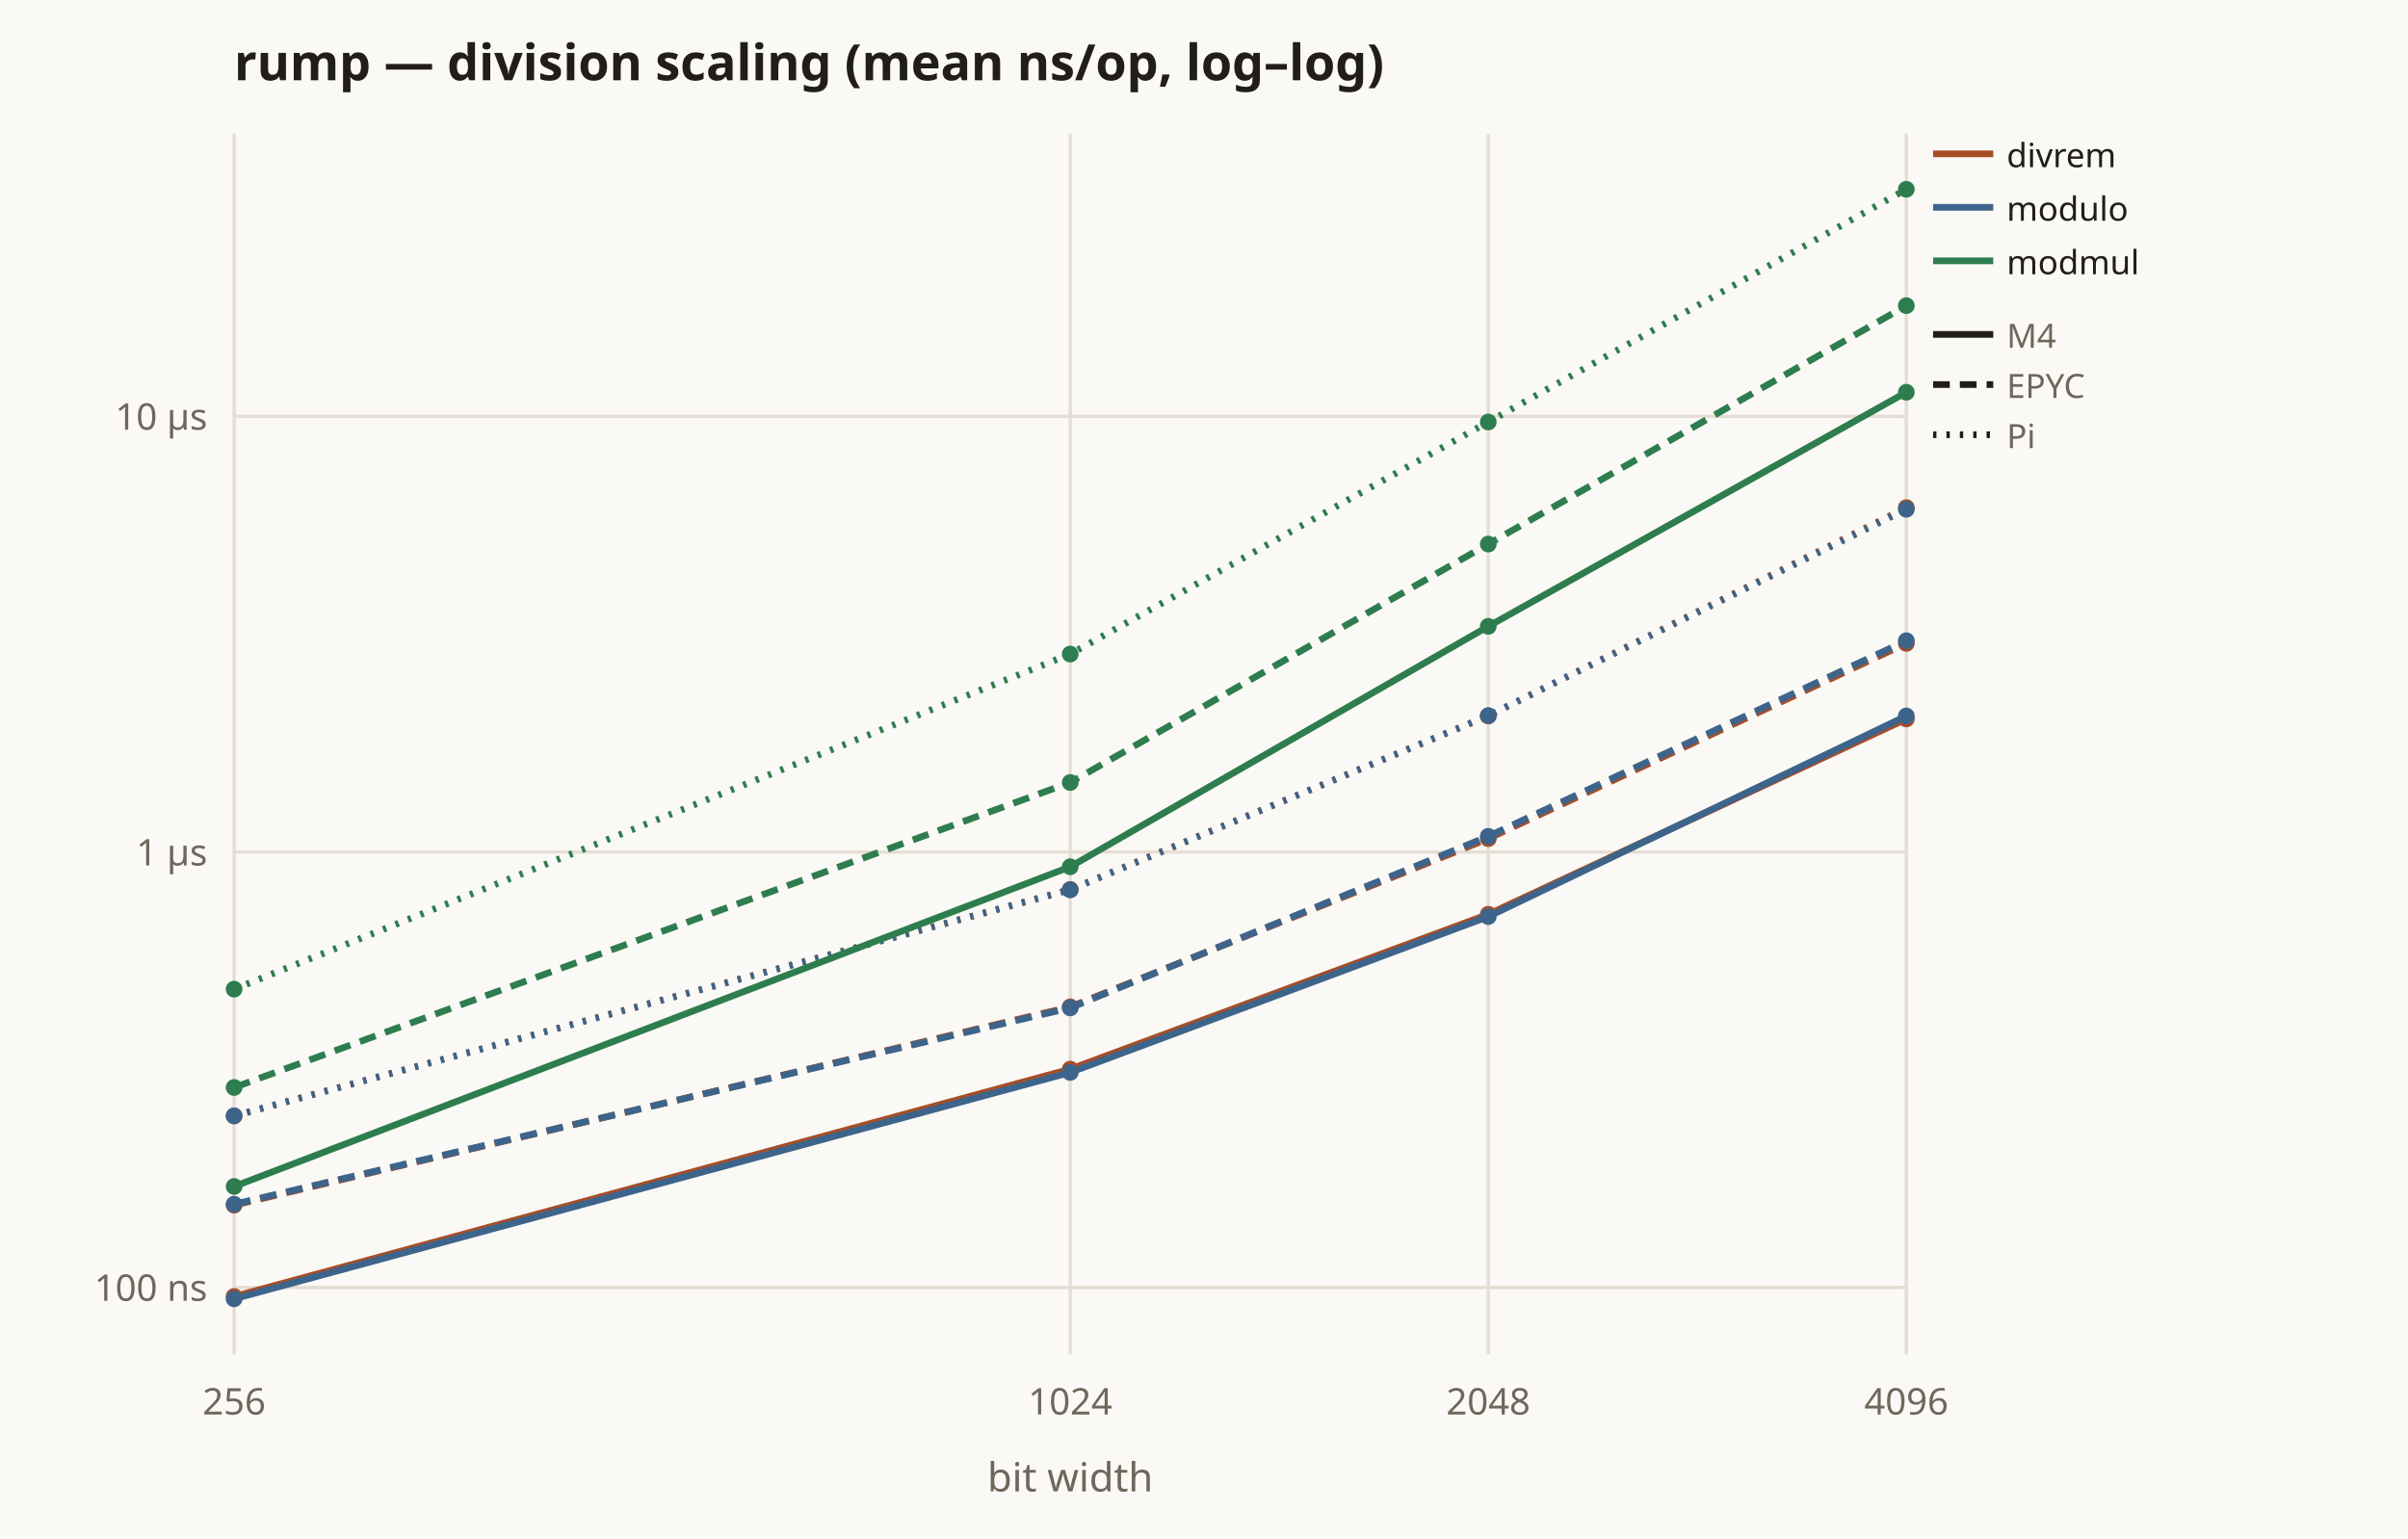
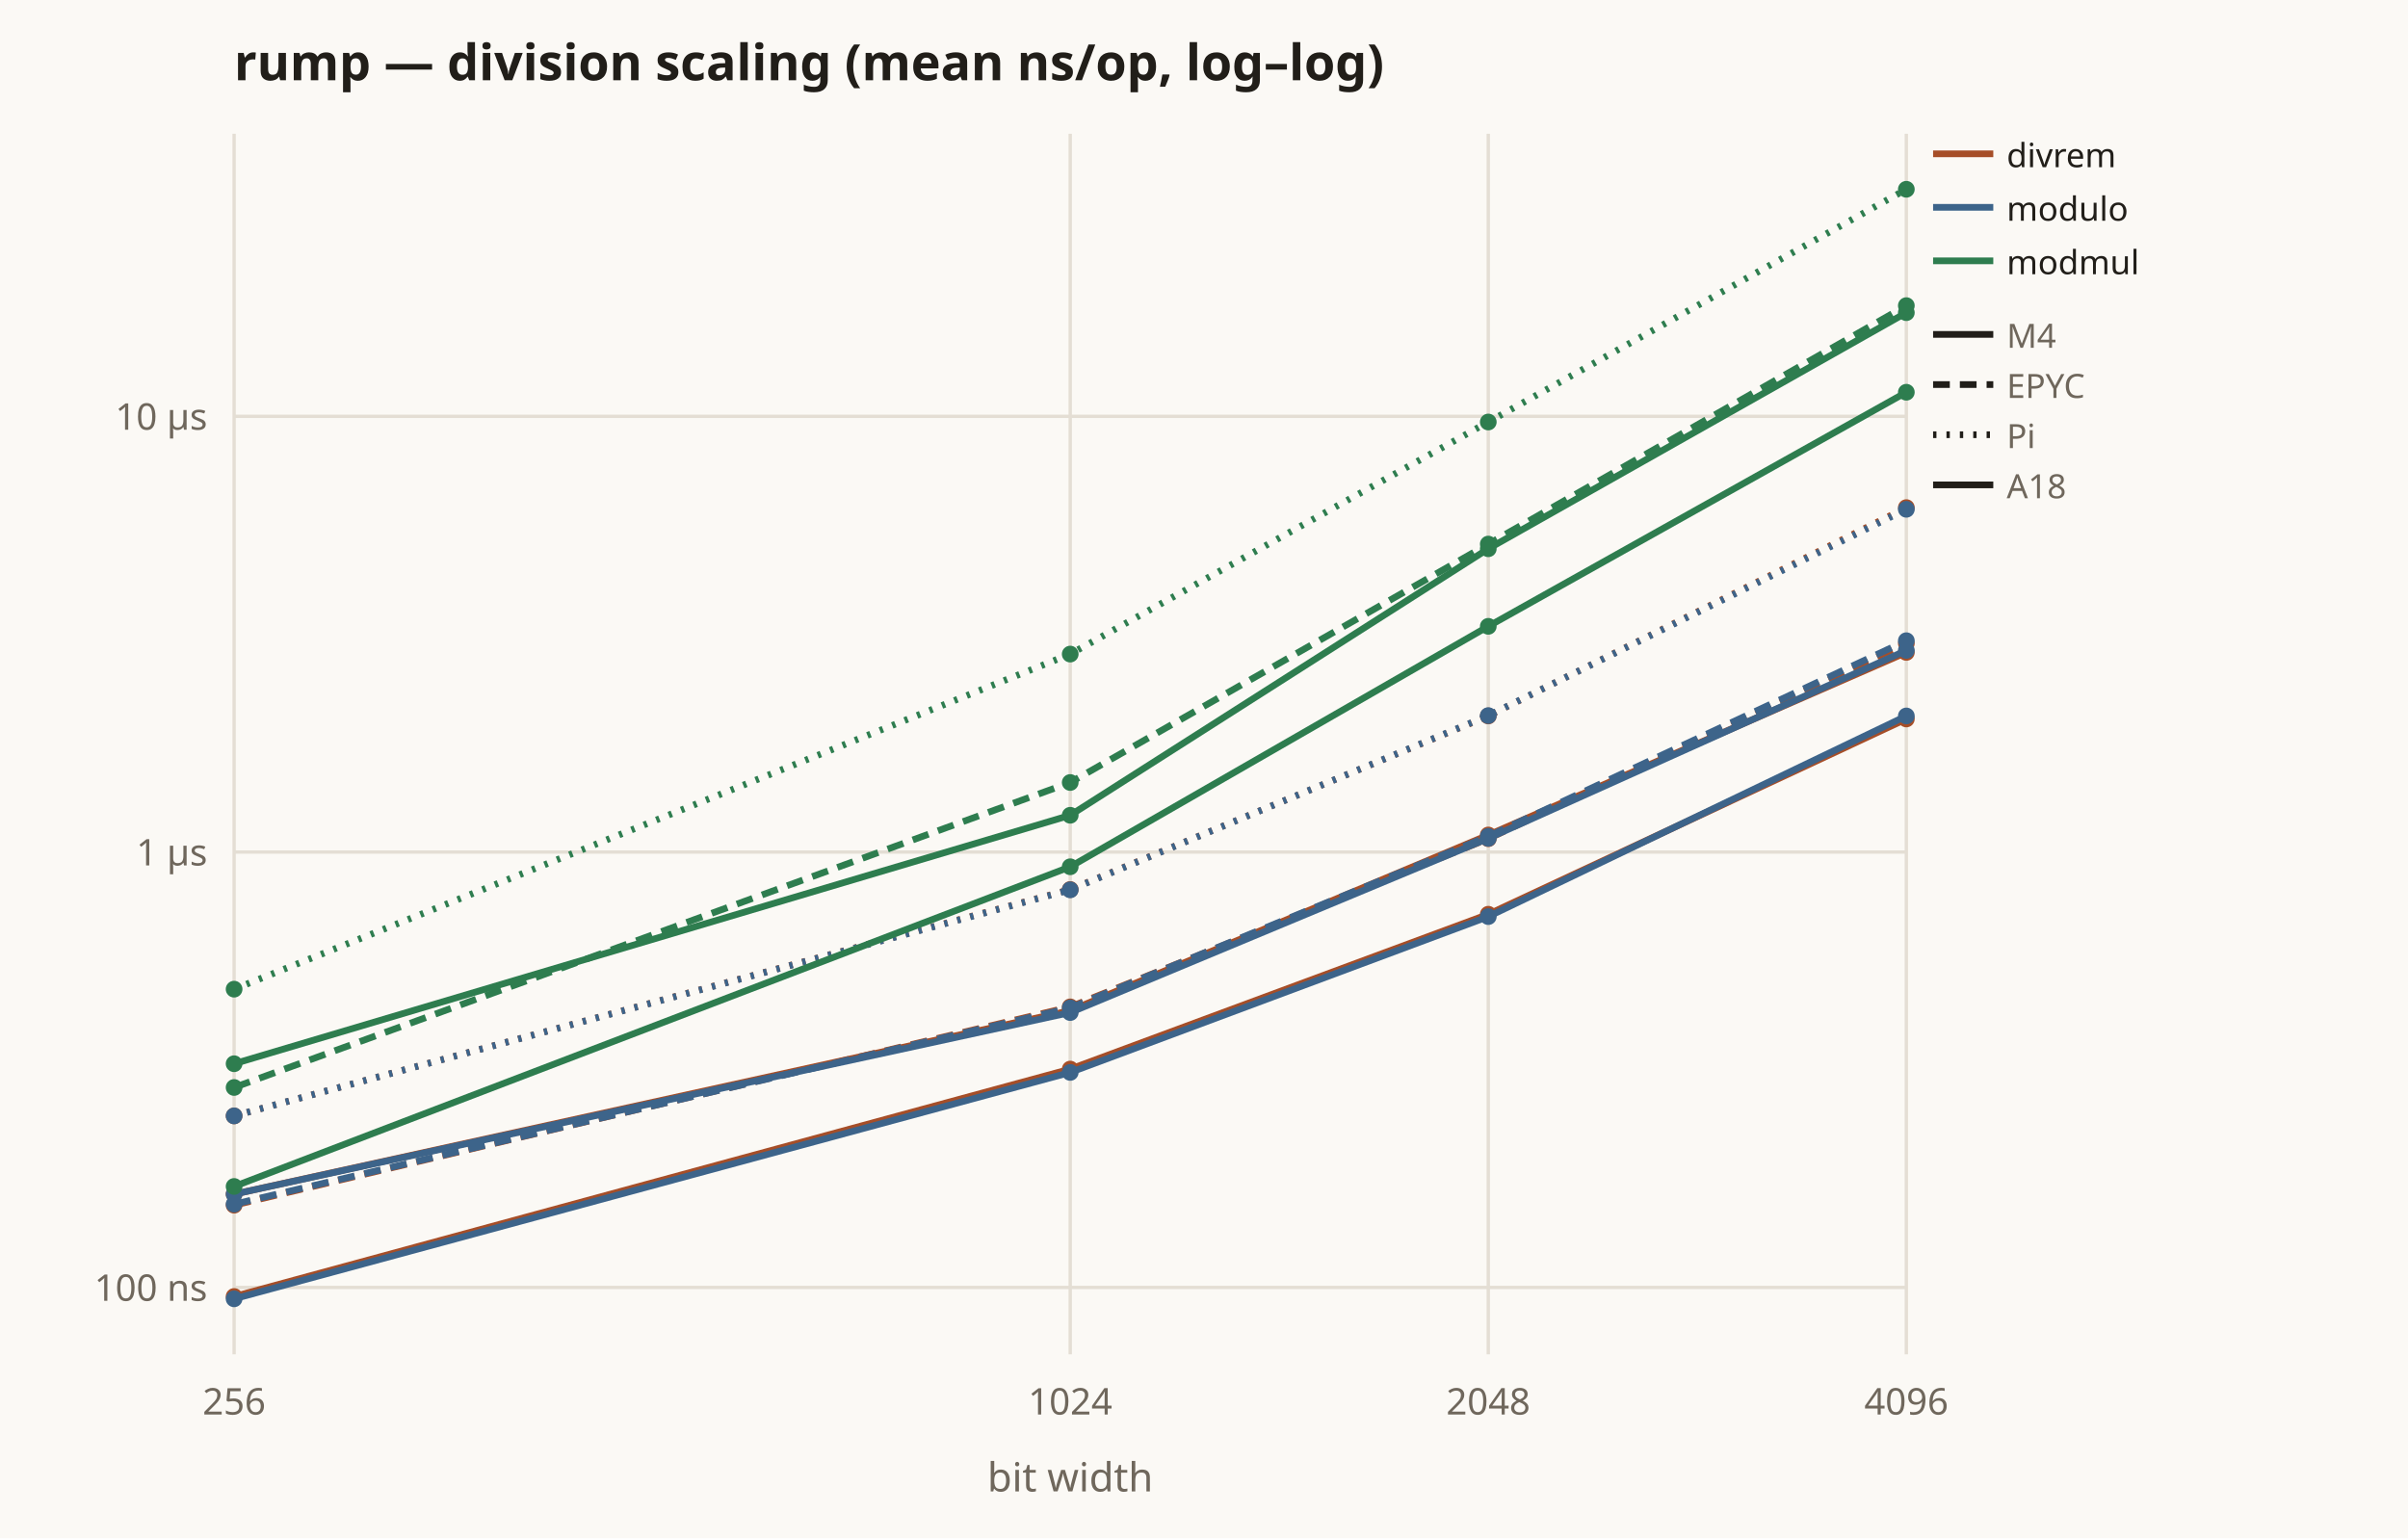
<svg xmlns="http://www.w3.org/2000/svg" width="720" height="460" viewBox="0 0 720 460" font-family="system-ui,sans-serif">
  <rect width="720" height="460" fill="#FBF9F5" />
  <text x="70" y="24" font-size="15" font-weight="600" fill="#211E19">rump — division scaling (mean ns/op, log–log)</text>
  <line x1="70.0" y1="40" x2="70.0" y2="405" stroke="#E4DED4" />
  <text x="70.0" y="423" font-size="11" fill="#6F675C" text-anchor="middle">256</text>
  <line x1="320.0" y1="40" x2="320.0" y2="405" stroke="#E4DED4" />
  <text x="320.0" y="423" font-size="11" fill="#6F675C" text-anchor="middle">1024</text>
  <line x1="445.0" y1="40" x2="445.0" y2="405" stroke="#E4DED4" />
  <text x="445.0" y="423" font-size="11" fill="#6F675C" text-anchor="middle">2048</text>
  <line x1="570.0" y1="40" x2="570.0" y2="405" stroke="#E4DED4" />
  <text x="570.0" y="423" font-size="11" fill="#6F675C" text-anchor="middle">4096</text>
  <text x="320" y="446" font-size="12" fill="#6F675C" text-anchor="middle">bit width</text>
  <line x1="70" y1="385.0" x2="570" y2="385.0" stroke="#E4DED4" />
  <text x="62" y="389.0" font-size="11" fill="#6F675C" text-anchor="end">100 ns</text>
  <line x1="70" y1="254.8" x2="570" y2="254.8" stroke="#E4DED4" />
  <text x="62" y="258.8" font-size="11" fill="#6F675C" text-anchor="end">1 µs</text>
  <line x1="70" y1="124.5" x2="570" y2="124.5" stroke="#E4DED4" />
  <text x="62" y="128.5" font-size="11" fill="#6F675C" text-anchor="end">10 µs</text>
  <path d="M70.0,387.7 L320.0,319.7 L445.0,273.4 L570.0,215.0" fill="none" stroke="#A64E28" stroke-width="2" />
  <circle cx="70.0" cy="387.7" r="2.5" fill="#A64E28" />
  <circle cx="320.0" cy="319.7" r="2.5" fill="#A64E28" />
  <circle cx="445.0" cy="273.4" r="2.5" fill="#A64E28" />
  <circle cx="570.0" cy="215.0" r="2.5" fill="#A64E28" />
  <path d="M70.0,360.4 L320.0,301.1 L445.0,250.8 L570.0,192.4" fill="none" stroke="#A64E28" stroke-width="2" stroke-dasharray="5,3" />
  <circle cx="70.0" cy="360.4" r="2.5" fill="#A64E28" />
  <circle cx="320.0" cy="301.1" r="2.5" fill="#A64E28" />
  <circle cx="445.0" cy="250.8" r="2.5" fill="#A64E28" />
  <circle cx="570.0" cy="192.4" r="2.5" fill="#A64E28" />
  <path d="M70.0,333.7 L320.0,266.0 L445.0,214.1 L570.0,151.8" fill="none" stroke="#A64E28" stroke-width="2" stroke-dasharray="1,3" />
  <circle cx="70.0" cy="333.7" r="2.5" fill="#A64E28" />
  <circle cx="320.0" cy="266.0" r="2.5" fill="#A64E28" />
  <circle cx="445.0" cy="214.1" r="2.5" fill="#A64E28" />
  <circle cx="570.0" cy="151.8" r="2.5" fill="#A64E28" />
+   <path d="M70.0,357.1 L320.0,302.2 L445.0,249.7 L570.0,195.1" fill="none" stroke="#A64E28" stroke-width="2" />
+   <circle cx="70.0" cy="357.1" r="2.5" fill="#A64E28" />
+   <circle cx="320.0" cy="302.2" r="2.5" fill="#A64E28" />
+   <circle cx="445.0" cy="249.7" r="2.5" fill="#A64E28" />
+   <circle cx="570.0" cy="195.1" r="2.5" fill="#A64E28" />
  <path d="M70.0,388.4 L320.0,320.7 L445.0,274.1 L570.0,214.1" fill="none" stroke="#3D648A" stroke-width="2" />
  <circle cx="70.0" cy="388.4" r="2.5" fill="#3D648A" />
  <circle cx="320.0" cy="320.7" r="2.5" fill="#3D648A" />
  <circle cx="445.0" cy="274.1" r="2.5" fill="#3D648A" />
  <circle cx="570.0" cy="214.1" r="2.5" fill="#3D648A" />
  <path d="M70.0,360.1 L320.0,301.4 L445.0,250.1 L570.0,191.6" fill="none" stroke="#3D648A" stroke-width="2" stroke-dasharray="5,3" />
  <circle cx="70.0" cy="360.1" r="2.5" fill="#3D648A" />
  <circle cx="320.0" cy="301.4" r="2.5" fill="#3D648A" />
  <circle cx="445.0" cy="250.1" r="2.5" fill="#3D648A" />
  <circle cx="570.0" cy="191.6" r="2.5" fill="#3D648A" />
  <path d="M70.0,333.7 L320.0,266.1 L445.0,214.0 L570.0,152.3" fill="none" stroke="#3D648A" stroke-width="2" stroke-dasharray="1,3" />
  <circle cx="70.0" cy="333.7" r="2.5" fill="#3D648A" />
  <circle cx="320.0" cy="266.1" r="2.5" fill="#3D648A" />
  <circle cx="445.0" cy="214.0" r="2.5" fill="#3D648A" />
  <circle cx="570.0" cy="152.3" r="2.5" fill="#3D648A" />
+   <path d="M70.0,357.1 L320.0,302.8 L445.0,250.7 L570.0,194.5" fill="none" stroke="#3D648A" stroke-width="2" />
+   <circle cx="70.0" cy="357.1" r="2.5" fill="#3D648A" />
+   <circle cx="320.0" cy="302.8" r="2.5" fill="#3D648A" />
+   <circle cx="445.0" cy="250.7" r="2.5" fill="#3D648A" />
+   <circle cx="570.0" cy="194.5" r="2.5" fill="#3D648A" />
  <path d="M70.0,354.8 L320.0,259.2 L445.0,187.3 L570.0,117.3" fill="none" stroke="#2E7D4F" stroke-width="2" />
  <circle cx="70.0" cy="354.8" r="2.5" fill="#2E7D4F" />
  <circle cx="320.0" cy="259.2" r="2.5" fill="#2E7D4F" />
  <circle cx="445.0" cy="187.3" r="2.5" fill="#2E7D4F" />
  <circle cx="570.0" cy="117.3" r="2.5" fill="#2E7D4F" />
  <path d="M70.0,325.2 L320.0,234.0 L445.0,162.7 L570.0,91.4" fill="none" stroke="#2E7D4F" stroke-width="2" stroke-dasharray="5,3" />
  <circle cx="70.0" cy="325.2" r="2.5" fill="#2E7D4F" />
  <circle cx="320.0" cy="234.0" r="2.5" fill="#2E7D4F" />
  <circle cx="445.0" cy="162.7" r="2.5" fill="#2E7D4F" />
  <circle cx="570.0" cy="91.4" r="2.5" fill="#2E7D4F" />
  <path d="M70.0,295.8 L320.0,195.6 L445.0,126.2 L570.0,56.6" fill="none" stroke="#2E7D4F" stroke-width="2" stroke-dasharray="1,3" />
  <circle cx="70.0" cy="295.8" r="2.5" fill="#2E7D4F" />
  <circle cx="320.0" cy="195.6" r="2.5" fill="#2E7D4F" />
  <circle cx="445.0" cy="126.2" r="2.5" fill="#2E7D4F" />
  <circle cx="570.0" cy="56.6" r="2.5" fill="#2E7D4F" />
+   <path d="M70.0,318.1 L320.0,243.8 L445.0,164.1 L570.0,93.5" fill="none" stroke="#2E7D4F" stroke-width="2" />
+   <circle cx="70.0" cy="318.1" r="2.5" fill="#2E7D4F" />
+   <circle cx="320.0" cy="243.8" r="2.5" fill="#2E7D4F" />
+   <circle cx="445.0" cy="164.1" r="2.5" fill="#2E7D4F" />
+   <circle cx="570.0" cy="93.5" r="2.5" fill="#2E7D4F" />
  <line x1="578" y1="46" x2="596" y2="46" stroke="#A64E28" stroke-width="2" />
  <text x="600" y="50" font-size="10" fill="#211E19">divrem</text>
  <line x1="578" y1="62" x2="596" y2="62" stroke="#3D648A" stroke-width="2" />
  <text x="600" y="66" font-size="10" fill="#211E19">modulo</text>
  <line x1="578" y1="78" x2="596" y2="78" stroke="#2E7D4F" stroke-width="2" />
  <text x="600" y="82" font-size="10" fill="#211E19">modmul</text>
  <line x1="578" y1="100" x2="596" y2="100" stroke="#211E19" stroke-width="2" />
  <text x="600" y="104" font-size="10" fill="#6F675C">M4</text>
  <line x1="578" y1="115" x2="596" y2="115" stroke="#211E19" stroke-width="2" stroke-dasharray="5,3" />
  <text x="600" y="119" font-size="10" fill="#6F675C">EPYC</text>
  <line x1="578" y1="130" x2="596" y2="130" stroke="#211E19" stroke-width="2" stroke-dasharray="1,3" />
  <text x="600" y="134" font-size="10" fill="#6F675C">Pi</text>
+   <line x1="578" y1="145" x2="596" y2="145" stroke="#211E19" stroke-width="2" />
+   <text x="600" y="149" font-size="10" fill="#6F675C">A18</text>
</svg>
